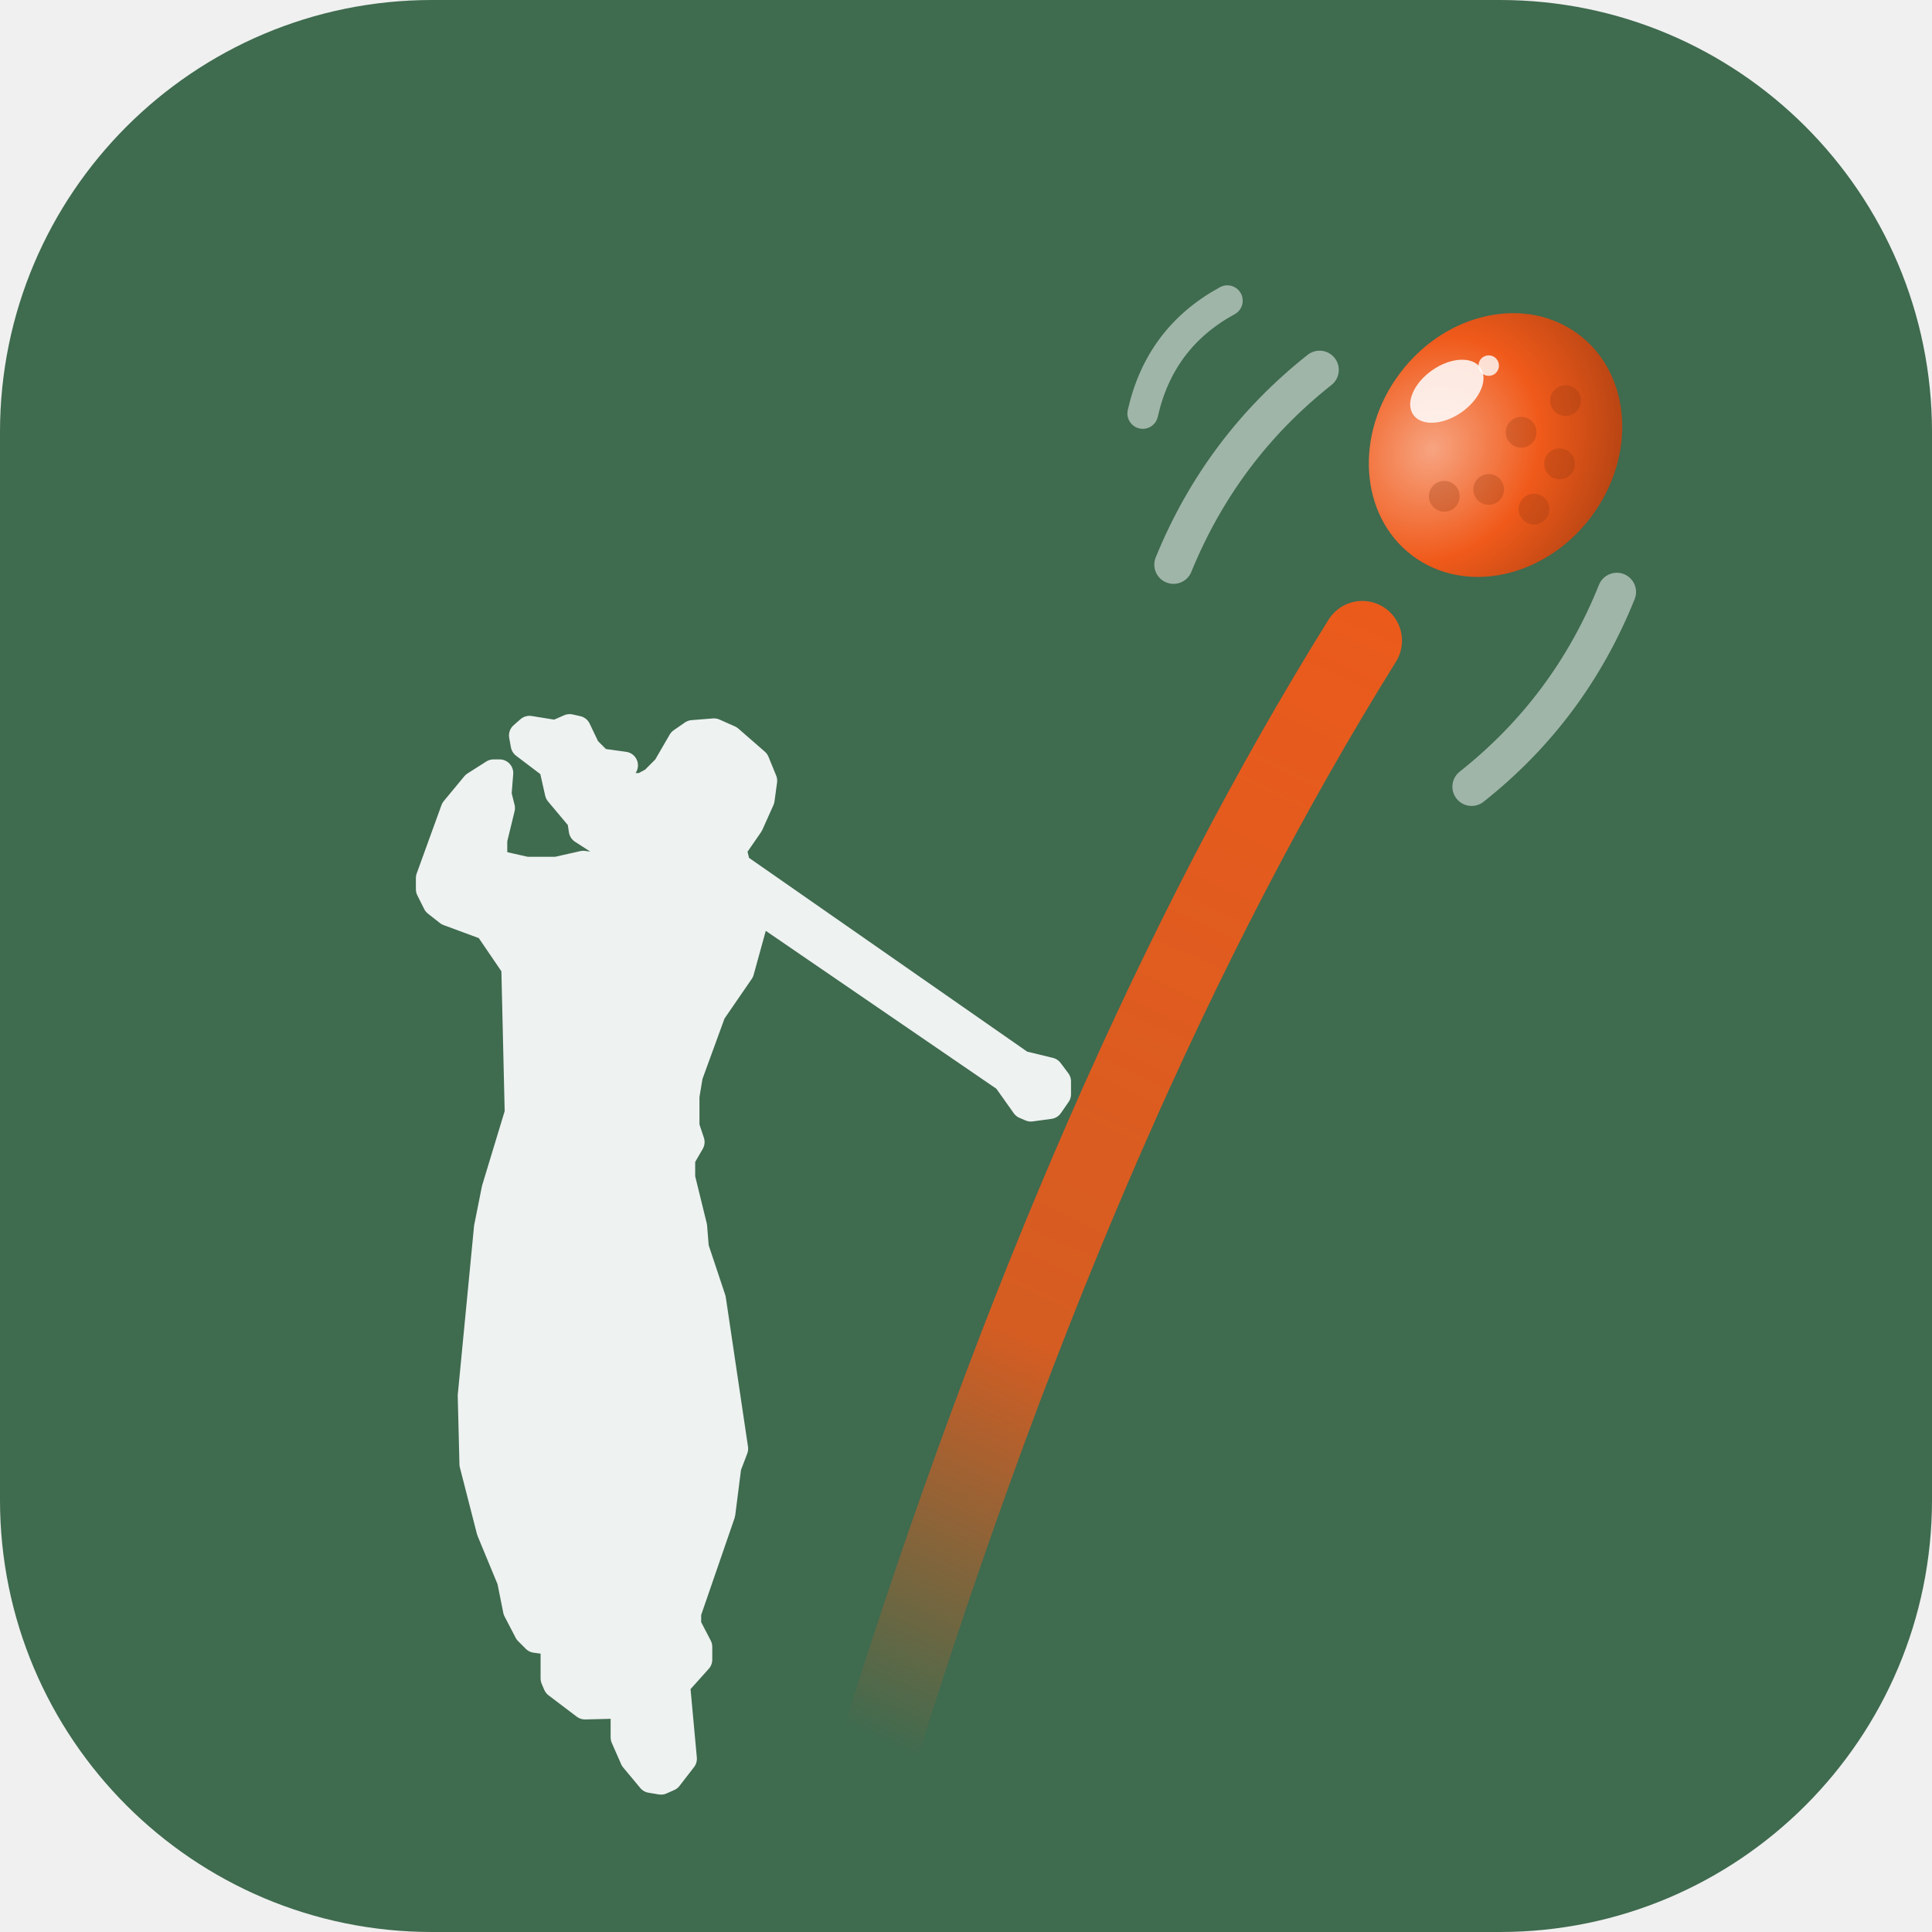
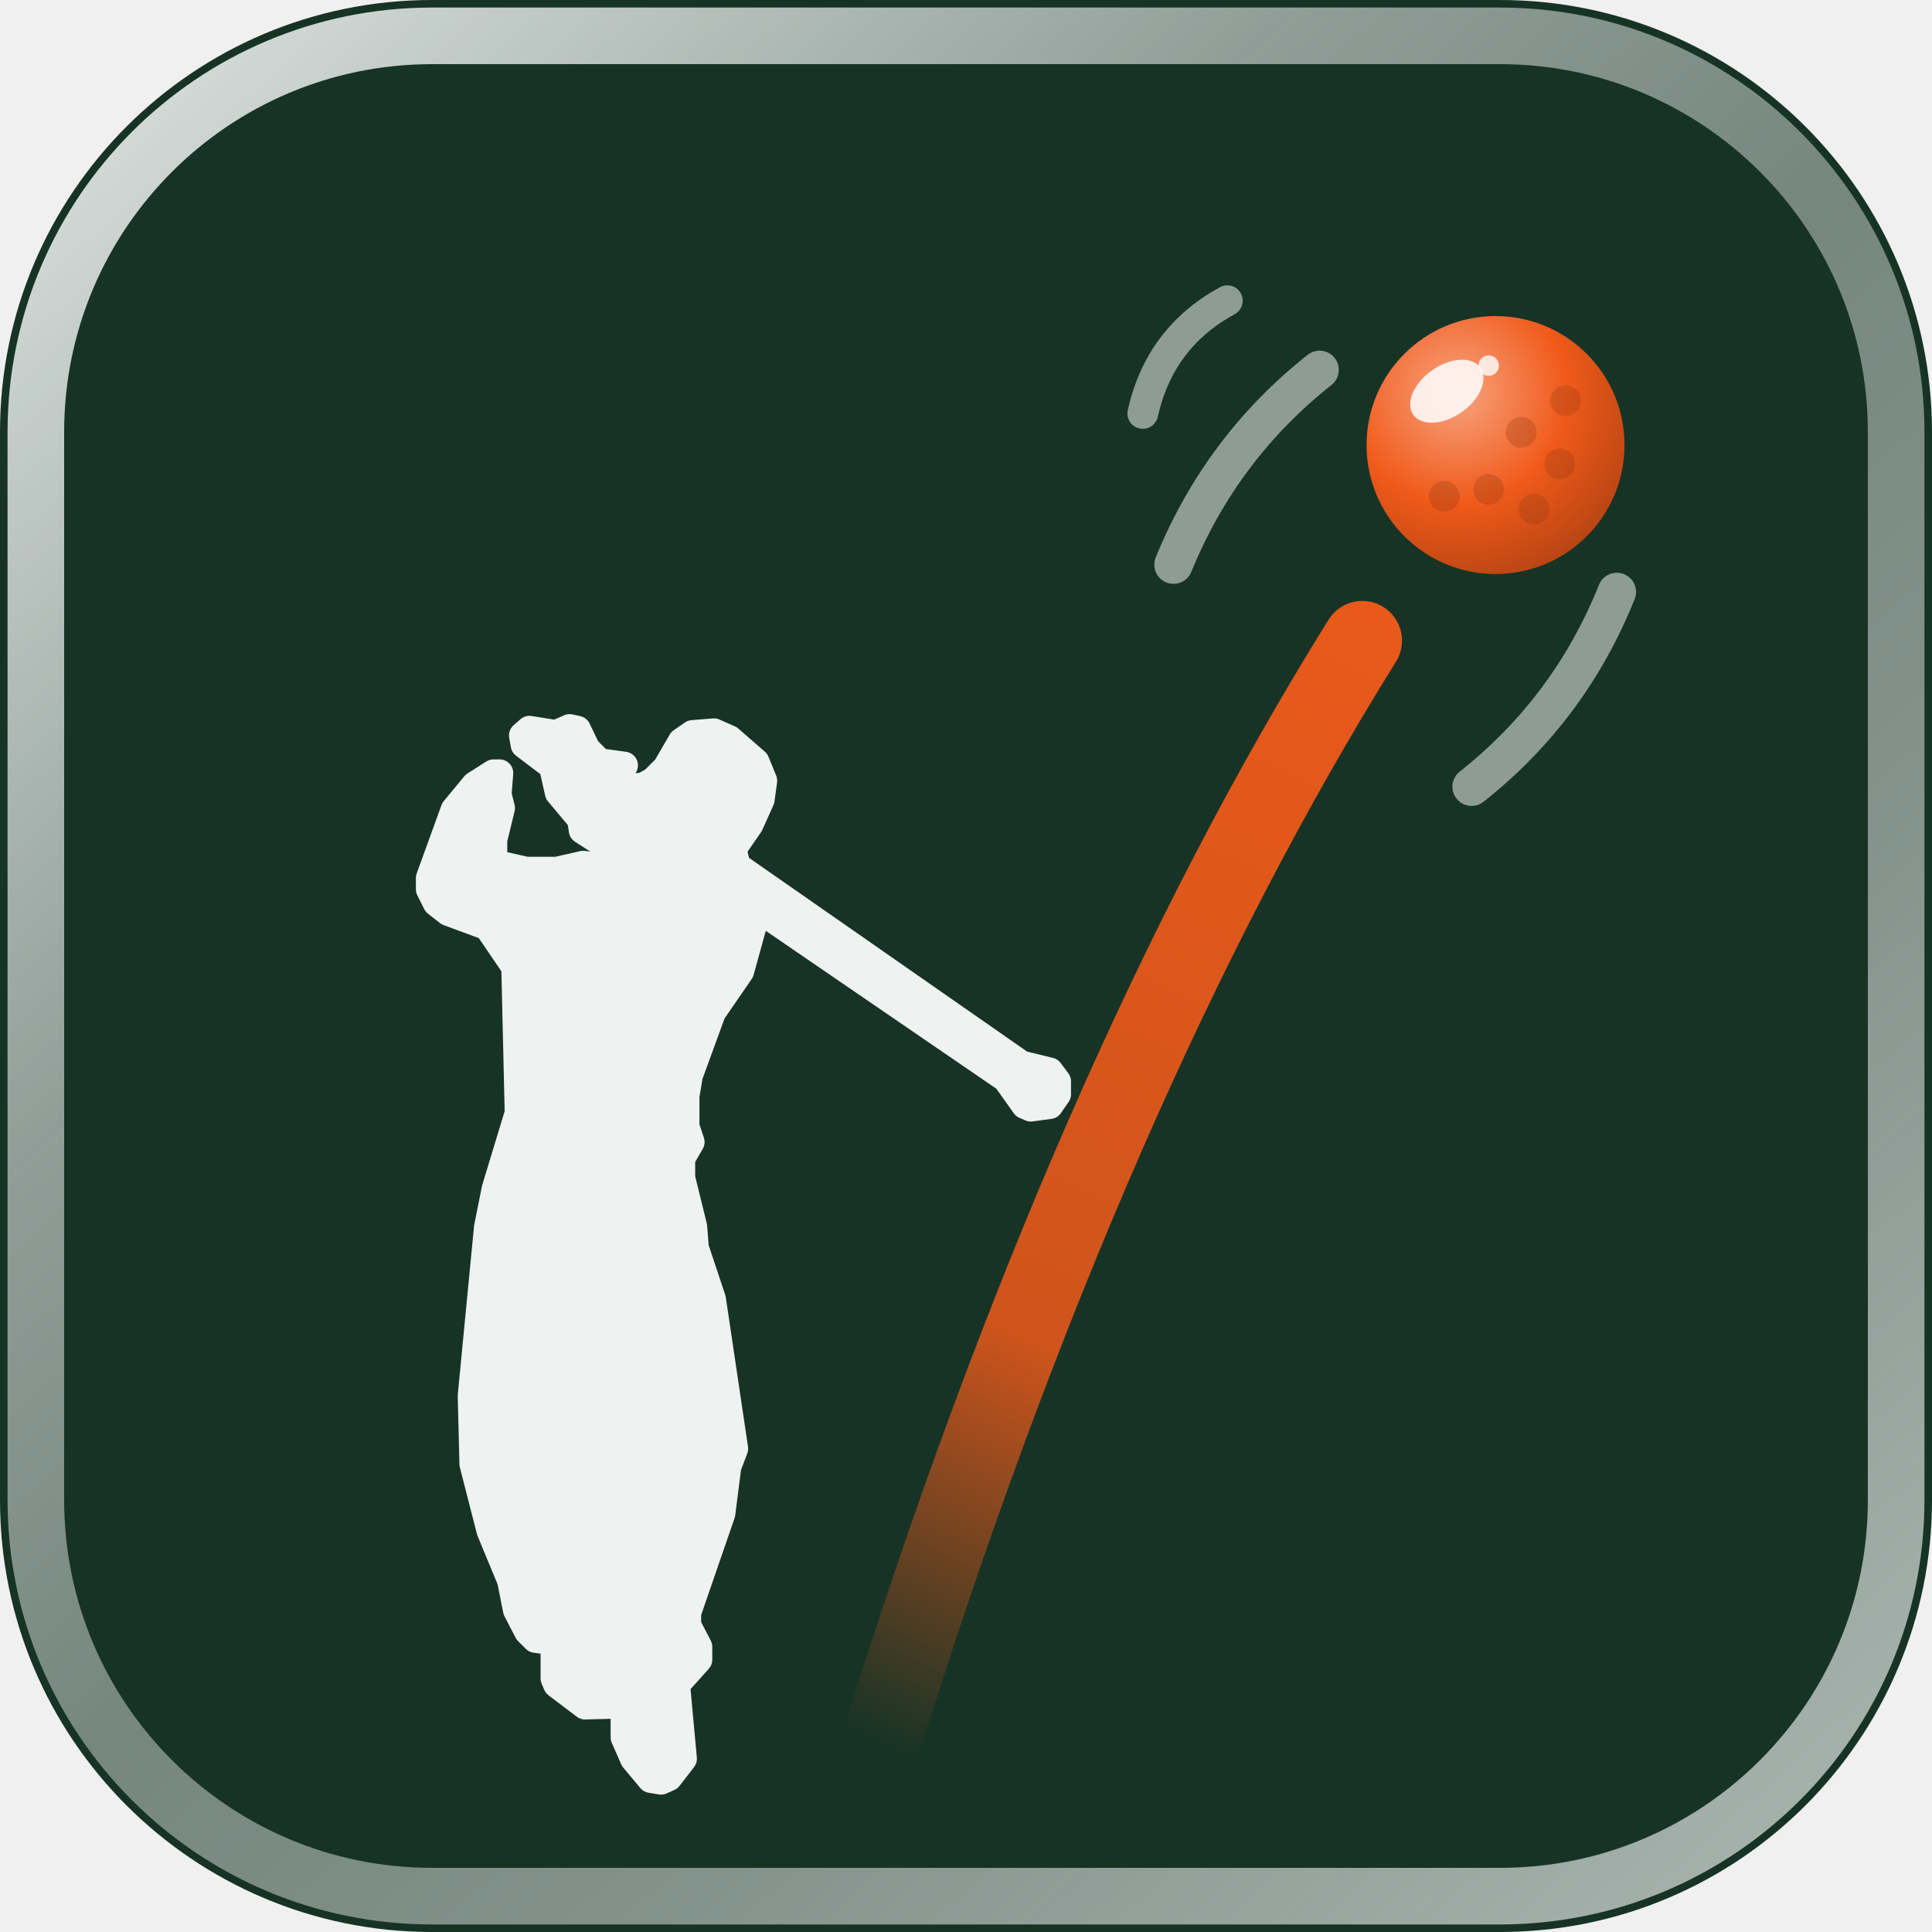
<svg xmlns="http://www.w3.org/2000/svg" width="64" height="64" viewBox="0 0 1024 1024">
  <clipPath id="tile">
    <rect width="1024" height="1024" rx="229" />
  </clipPath>
  <g clip-path="url(#tile)">
-     <rect width="1024" height="1024" fill="#3F6B4F" />
+     <rect width="1024" height="1024" fill="#173326" />
    <g transform="translate(-366.3 54.8) scale(4.5272)">
      <defs>
        <linearGradient id="tr20" gradientUnits="userSpaceOnUse" x1="184.0" y1="192.0" x2="256.0" y2="40.0">
          <stop offset="0" stop-opacity="0" stop-color="#F05A1A" />
          <stop offset=".3" stop-opacity=".85" stop-color="#F05A1A" />
          <stop offset="1" stop-color="#F05A1A" />
        </linearGradient>
      </defs>
      <path class="trace" pathLength="1" d="M184.0 192.0 Q 208.3 114.4, 240.4 62.9" fill="none" stroke="url(#tr20)" stroke-width="9.3" stroke-linecap="round" />
      <path class="air" d="M235.4 31.2 Q 223.9 40.3 218.3 54.0" fill="none" stroke-width="4.5" stroke-linecap="round" opacity="0.55" stroke="#EEF2F1" />
      <path class="air" d="M270.2 57.2 Q 264.7 70.9 253.2 80.0" fill="none" stroke-width="4.5" stroke-linecap="round" opacity="0.55" stroke="#EEF2F1" />
      <path class="air" d="M224.6 23.1 Q 216.7 27.4 214.7 36.3" fill="none" stroke-width="3.6" stroke-linecap="round" opacity="0.55" stroke="#EEF2F1" />
      <g class="ballg">
        <defs>
          <radialGradient id="bg21" cx=".35" cy=".3" r=".85">
            <stop offset="0" stop-color="#F7A481" />
            <stop offset=".5" stop-color="#F05A1A" />
            <stop offset="1" stop-color="#A83F12" />
          </radialGradient>
        </defs>
-         <ellipse cx="256.0" cy="40.0" rx="16.2" ry="14.0" transform="rotate(-53 256.0 40.0)" fill="url(#bg21)" />
+         <circle cx="256.0" cy="40.0" r="15.1" fill="url(#bg21)" />
        <circle cx="259.0" cy="38.5" r="1.80" opacity=".3" fill="#953810" />
        <circle cx="263.5" cy="42.2" r="1.80" opacity=".3" fill="#953810" />
        <circle cx="255.2" cy="45.2" r="1.80" opacity=".3" fill="#953810" />
        <circle cx="260.5" cy="47.5" r="1.80" opacity=".3" fill="#953810" />
        <circle cx="250.0" cy="46.0" r="1.80" opacity=".3" fill="#953810" />
        <circle cx="264.2" cy="34.8" r="1.80" opacity=".3" fill="#953810" />
        <ellipse cx="250.3" cy="33.7" rx="4.8" ry="3.0" transform="rotate(-35 250.3 33.7)" fill="#fff" opacity=".85" />
        <circle cx="255.2" cy="30.7" r="1.2" fill="#fff" opacity=".8" />
      </g>
    </g>
    <g transform="translate(-366.3 54.8) scale(4.5272)">
      <path d="M142.9 73.3 L142.1 74.0 L142.3 75.1 L145.6 77.6 L146.3 80.7 L148.9 83.8 L149.1 85.1 L153.6 88.0 L153.6 88.9 L152.9 89.6 L149.2 89.1 L146.1 89.8 L142.5 89.8 L139.4 89.1 L138.7 88.2 L138.7 86.2 L139.6 82.5 L139.2 80.9 L139.4 78.4 L138.7 78.4 L136.5 79.8 L134.1 82.7 L131.2 90.7 L131.2 92.0 L132.0 93.6 L133.4 94.7 L138.0 96.4 L141.2 101.1 L141.6 118.2 L138.9 127.1 L138.0 131.6 L136.1 151.3 L136.3 159.3 L138.3 167.1 L140.7 172.9 L141.4 176.4 L142.7 178.9 L143.6 179.8 L145.1 180.0 L145.8 180.7 L145.8 184.4 L146.1 185.1 L149.4 187.6 L153.4 187.5 L154.0 188.0 L154.0 191.3 L155.1 193.8 L157.1 196.2 L158.3 196.4 L159.2 196.0 L160.9 193.8 L160.1 185.1 L162.7 182.2 L162.7 180.7 L161.4 178.2 L161.4 176.7 L165.4 165.1 L166.1 159.6 L166.9 157.5 L164.3 140.0 L162.3 134.0 L162.1 131.5 L160.7 125.8 L160.7 123.5 L161.8 121.6 L161.2 119.8 L161.2 116.2 L161.6 113.8 L164.3 106.4 L167.6 101.6 L169.2 95.8 L170.0 95.3 L171.1 95.3 L198.7 114.2 L200.9 117.3 L201.6 117.6 L203.8 117.3 L204.7 116.0 L204.7 114.5 L203.8 113.3 L200.5 112.5 L167.2 89.3 L166.7 87.3 L168.7 84.4 L170.0 81.5 L170.3 79.3 L169.4 77.1 L166.3 74.4 L164.5 73.6 L162.0 73.8 L160.7 74.7 L158.9 77.8 L157.4 79.3 L156.1 80.0 L153.8 80.0 L153.2 79.6 L153.1 78.5 L154.0 77.5 L151.1 77.1 L149.6 75.6 L148.5 73.3 L147.6 73.1 L146.0 73.8ZM150.5 169.8 L151.8 170.4 L151.8 172.5 L151.4 174.2 L150.9 174.7 L150.1 174.7 L149.2 173.3 L149.2 170.9ZM150.5 154.5 L151.8 155.1 L152.9 159.8 L152.5 165.6 L151.8 166.5 L151.1 166.5 L150.1 165.1 L150.3 159.8 L149.8 158.5 L149.8 155.3Z" stroke-width="3.2" stroke-linejoin="round" fill="#EEF2F1" stroke="#EEF2F1" />
    </g>
+     <linearGradient id="glass-rim-light" gradientUnits="userSpaceOnUse" x1="26.2" y1="-24.9" x2="997.8" y2="1048.9">
+       <stop offset="0" stop-color="#EEF2F1" stop-opacity="0.95" />
+       <stop offset="0.32" stop-color="#EEF2F1" stop-opacity="0.56" />
+       <stop offset="0.5" stop-color="#EEF2F1" stop-opacity="0.44" />
+       <stop offset="0.68" stop-color="#EEF2F1" stop-opacity="0.50" />
+       <stop offset="1" stop-color="#EEF2F1" stop-opacity="0.70" />
+     </linearGradient>
+     <rect x="19" y="19" width="986" height="986" rx="210" fill="none" stroke="url(#glass-rim-light)" stroke-width="30" />
  </g>
</svg>
